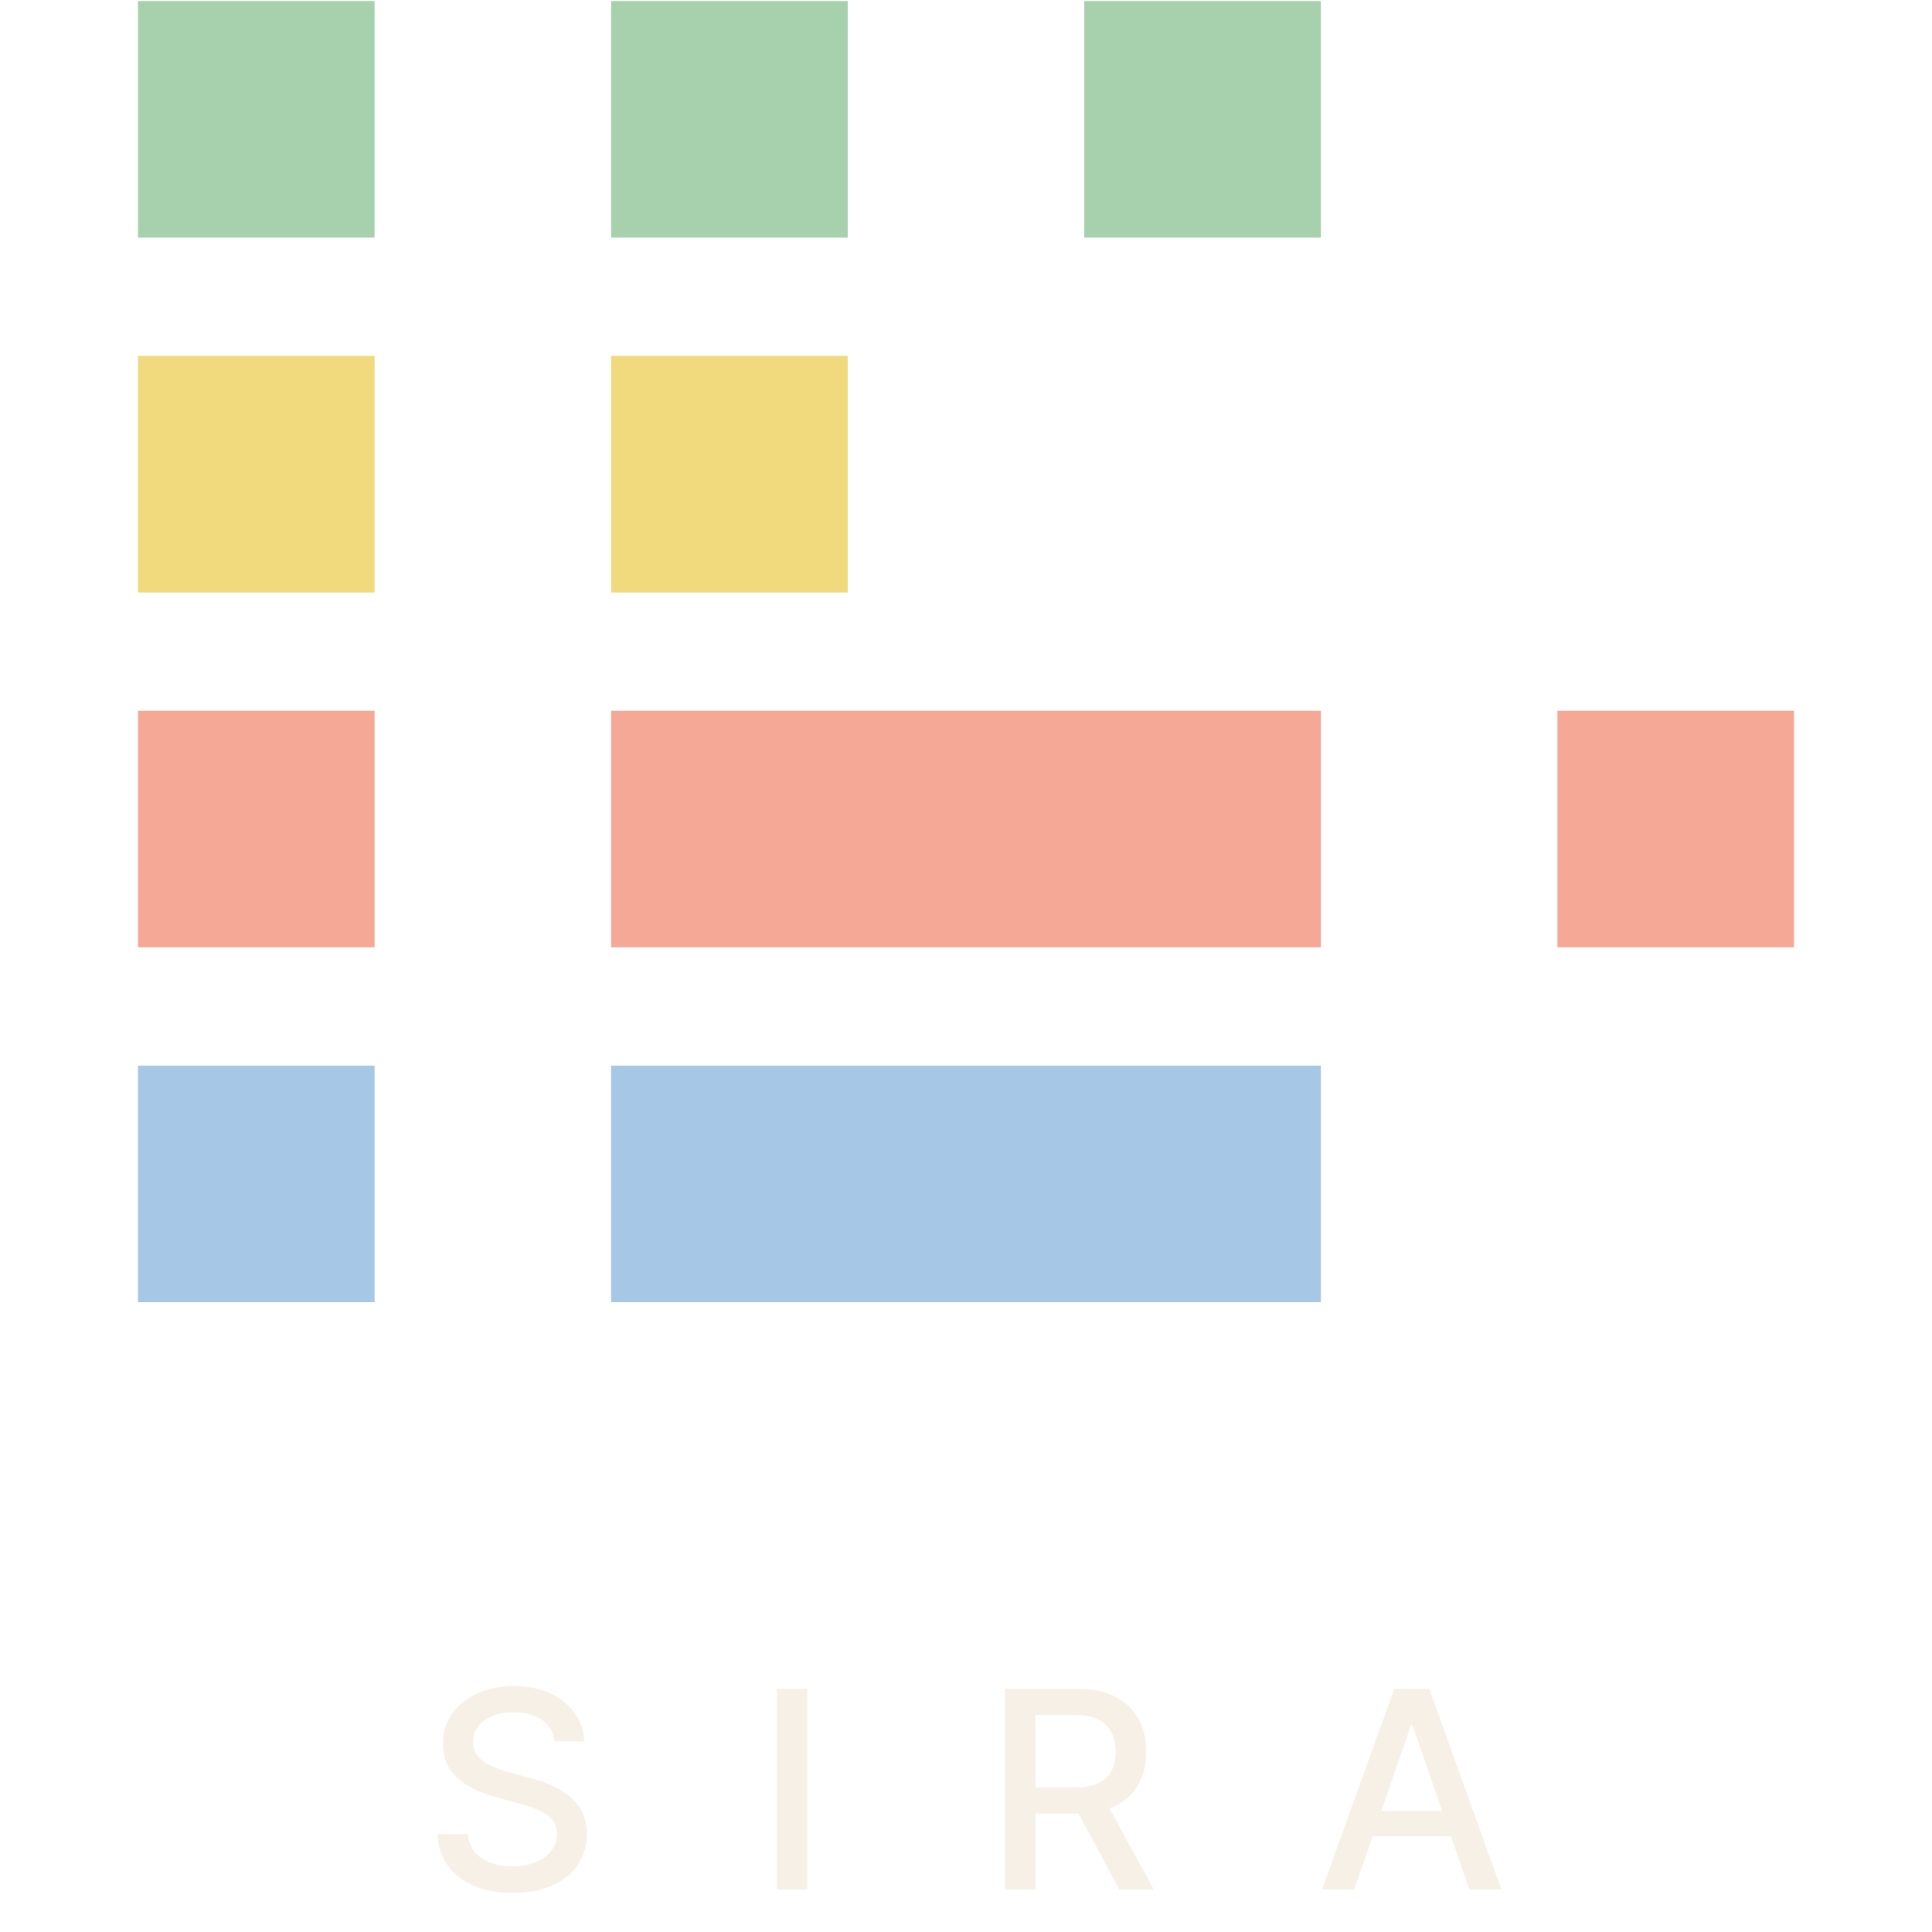
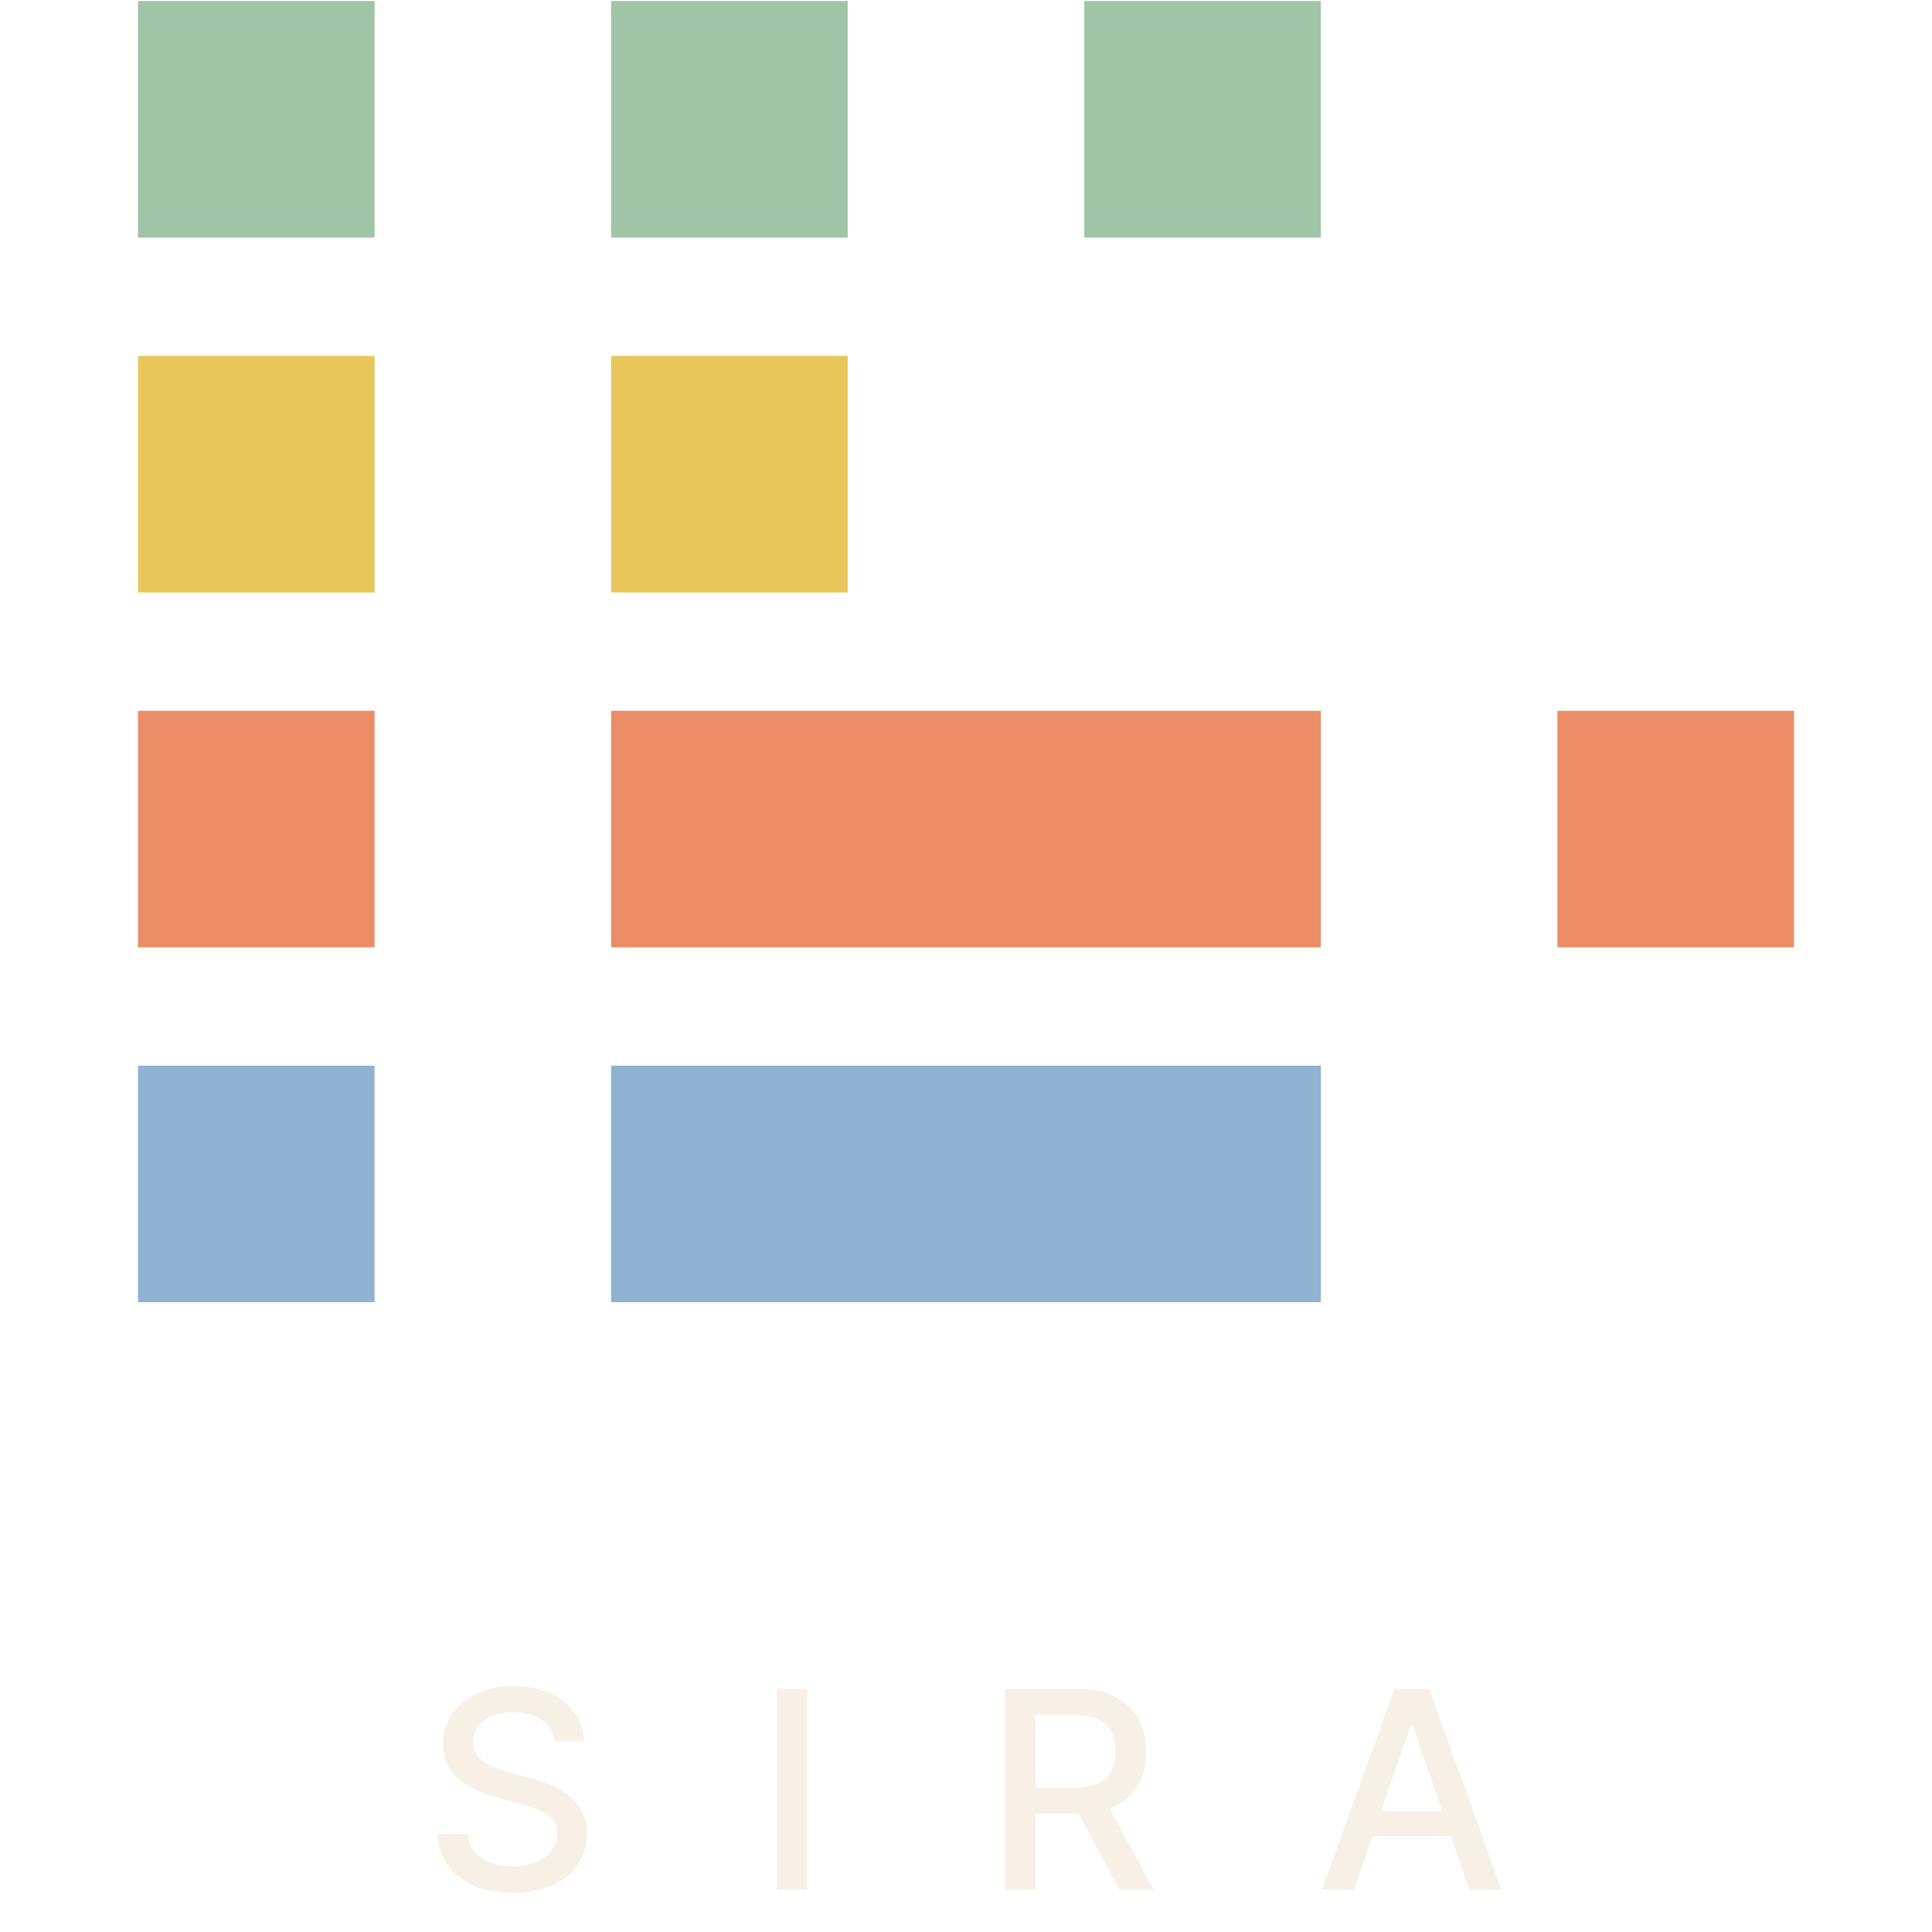
<svg xmlns="http://www.w3.org/2000/svg" viewBox="0 0 280.0 279.7" width="280" height="280">
-   <path fill="#a7d0ad" d="M20.000 0.000h34.286v34.286h-34.286ZM88.571 0.000h34.286v34.286h-34.286ZM157.143 0.000h34.286v34.286h-34.286Z" />
-   <path fill="#f1d97e" d="M20.000 51.429h34.286v34.286h-34.286ZM88.571 51.429h34.286v34.286h-34.286Z" />
-   <path fill="#f6a896" d="M20.000 102.857h34.286v34.286h-34.286ZM88.571 102.857h102.857v34.286h-102.857ZM225.714 102.857h34.286v34.286h-34.286Z" />
-   <path fill="#a6c8e6" d="M20.000 154.286h34.286v34.286h-34.286ZM88.571 154.286h102.857v34.286h-102.857Z" />
+   <path fill="#9fc4a6" d="M20.000 0.000h34.286v34.286h-34.286ZM88.571 0.000h34.286v34.286h-34.286ZM157.143 0.000h34.286v34.286h-34.286Z" />
+   <path fill="#e8c65a" d="M20.000 51.429h34.286v34.286h-34.286ZM88.571 51.429h34.286v34.286h-34.286Z" />
+   <path fill="#ec8d68" d="M20.000 102.857h34.286v34.286h-34.286ZM88.571 102.857h102.857v34.286h-102.857ZM225.714 102.857h34.286v34.286h-34.286Z" />
+   <path fill="#8fb3d1" d="M20.000 154.286h34.286v34.286h-34.286ZM88.571 154.286h102.857v34.286h-102.857Z" />
  <path transform="translate(62.2 273.7)" fill="#f7f0e6" d="M12.086 0.477Q8.828 0.477 6.436 -0.553Q4.043 -1.582 2.691 -3.496Q1.34 -5.41 1.195 -8.047H5.602Q5.742 -6.469 6.635 -5.426Q7.527 -4.383 8.947 -3.867Q10.367 -3.352 12.063 -3.352Q13.926 -3.352 15.387 -3.945Q16.848 -4.539 17.686 -5.604Q18.523 -6.668 18.523 -8.094Q18.523 -9.383 17.783 -10.201Q17.043 -11.02 15.797 -11.555Q14.551 -12.09 12.992 -12.5L9.563 -13.437Q6.059 -14.383 4.029 -16.24Q2 -18.098 2 -21.141Q2 -23.648 3.355 -25.525Q4.711 -27.402 7.045 -28.447Q9.379 -29.492 12.289 -29.492Q15.246 -29.492 17.51 -28.451Q19.773 -27.41 21.084 -25.6Q22.395 -23.789 22.461 -21.469H18.195Q17.973 -23.473 16.338 -24.584Q14.703 -25.695 12.195 -25.695Q10.422 -25.695 9.109 -25.139Q7.797 -24.582 7.082 -23.605Q6.367 -22.629 6.367 -21.375Q6.367 -20.004 7.213 -19.143Q8.059 -18.281 9.287 -17.783Q10.516 -17.285 11.648 -16.977L14.469 -16.219Q15.856 -15.867 17.318 -15.277Q18.781 -14.688 20.041 -13.744Q21.301 -12.801 22.076 -11.402Q22.852 -10.004 22.852 -8.031Q22.852 -5.582 21.584 -3.658Q20.316 -1.734 17.914 -0.629Q15.512 0.477 12.086 0.477ZM54.777 -29.102V0.0H50.387V-29.102ZM83.469 0.0V-29.102H93.852Q97.234 -29.102 99.463 -27.936Q101.691 -26.77 102.807 -24.709Q103.922 -22.648 103.922 -19.969Q103.922 -17.297 102.809 -15.273Q101.695 -13.25 99.453 -12.133Q97.211 -11.016 93.828 -11.016H85.984V-14.773H93.414Q95.57 -14.773 96.91 -15.391Q98.25 -16.008 98.871 -17.168Q99.492 -18.328 99.492 -19.969Q99.492 -21.625 98.863 -22.828Q98.234 -24.031 96.895 -24.684Q95.555 -25.336 93.383 -25.336H87.859V0.0ZM100.023 0.0 92.977 -13.141H97.844L105.023 0.0ZM134.066 0.0H129.395L139.879 -29.102H144.941L155.395 0.0H150.754L142.512 -23.812H142.277ZM134.848 -11.391H149.957V-7.711H134.848Z" />
</svg>
